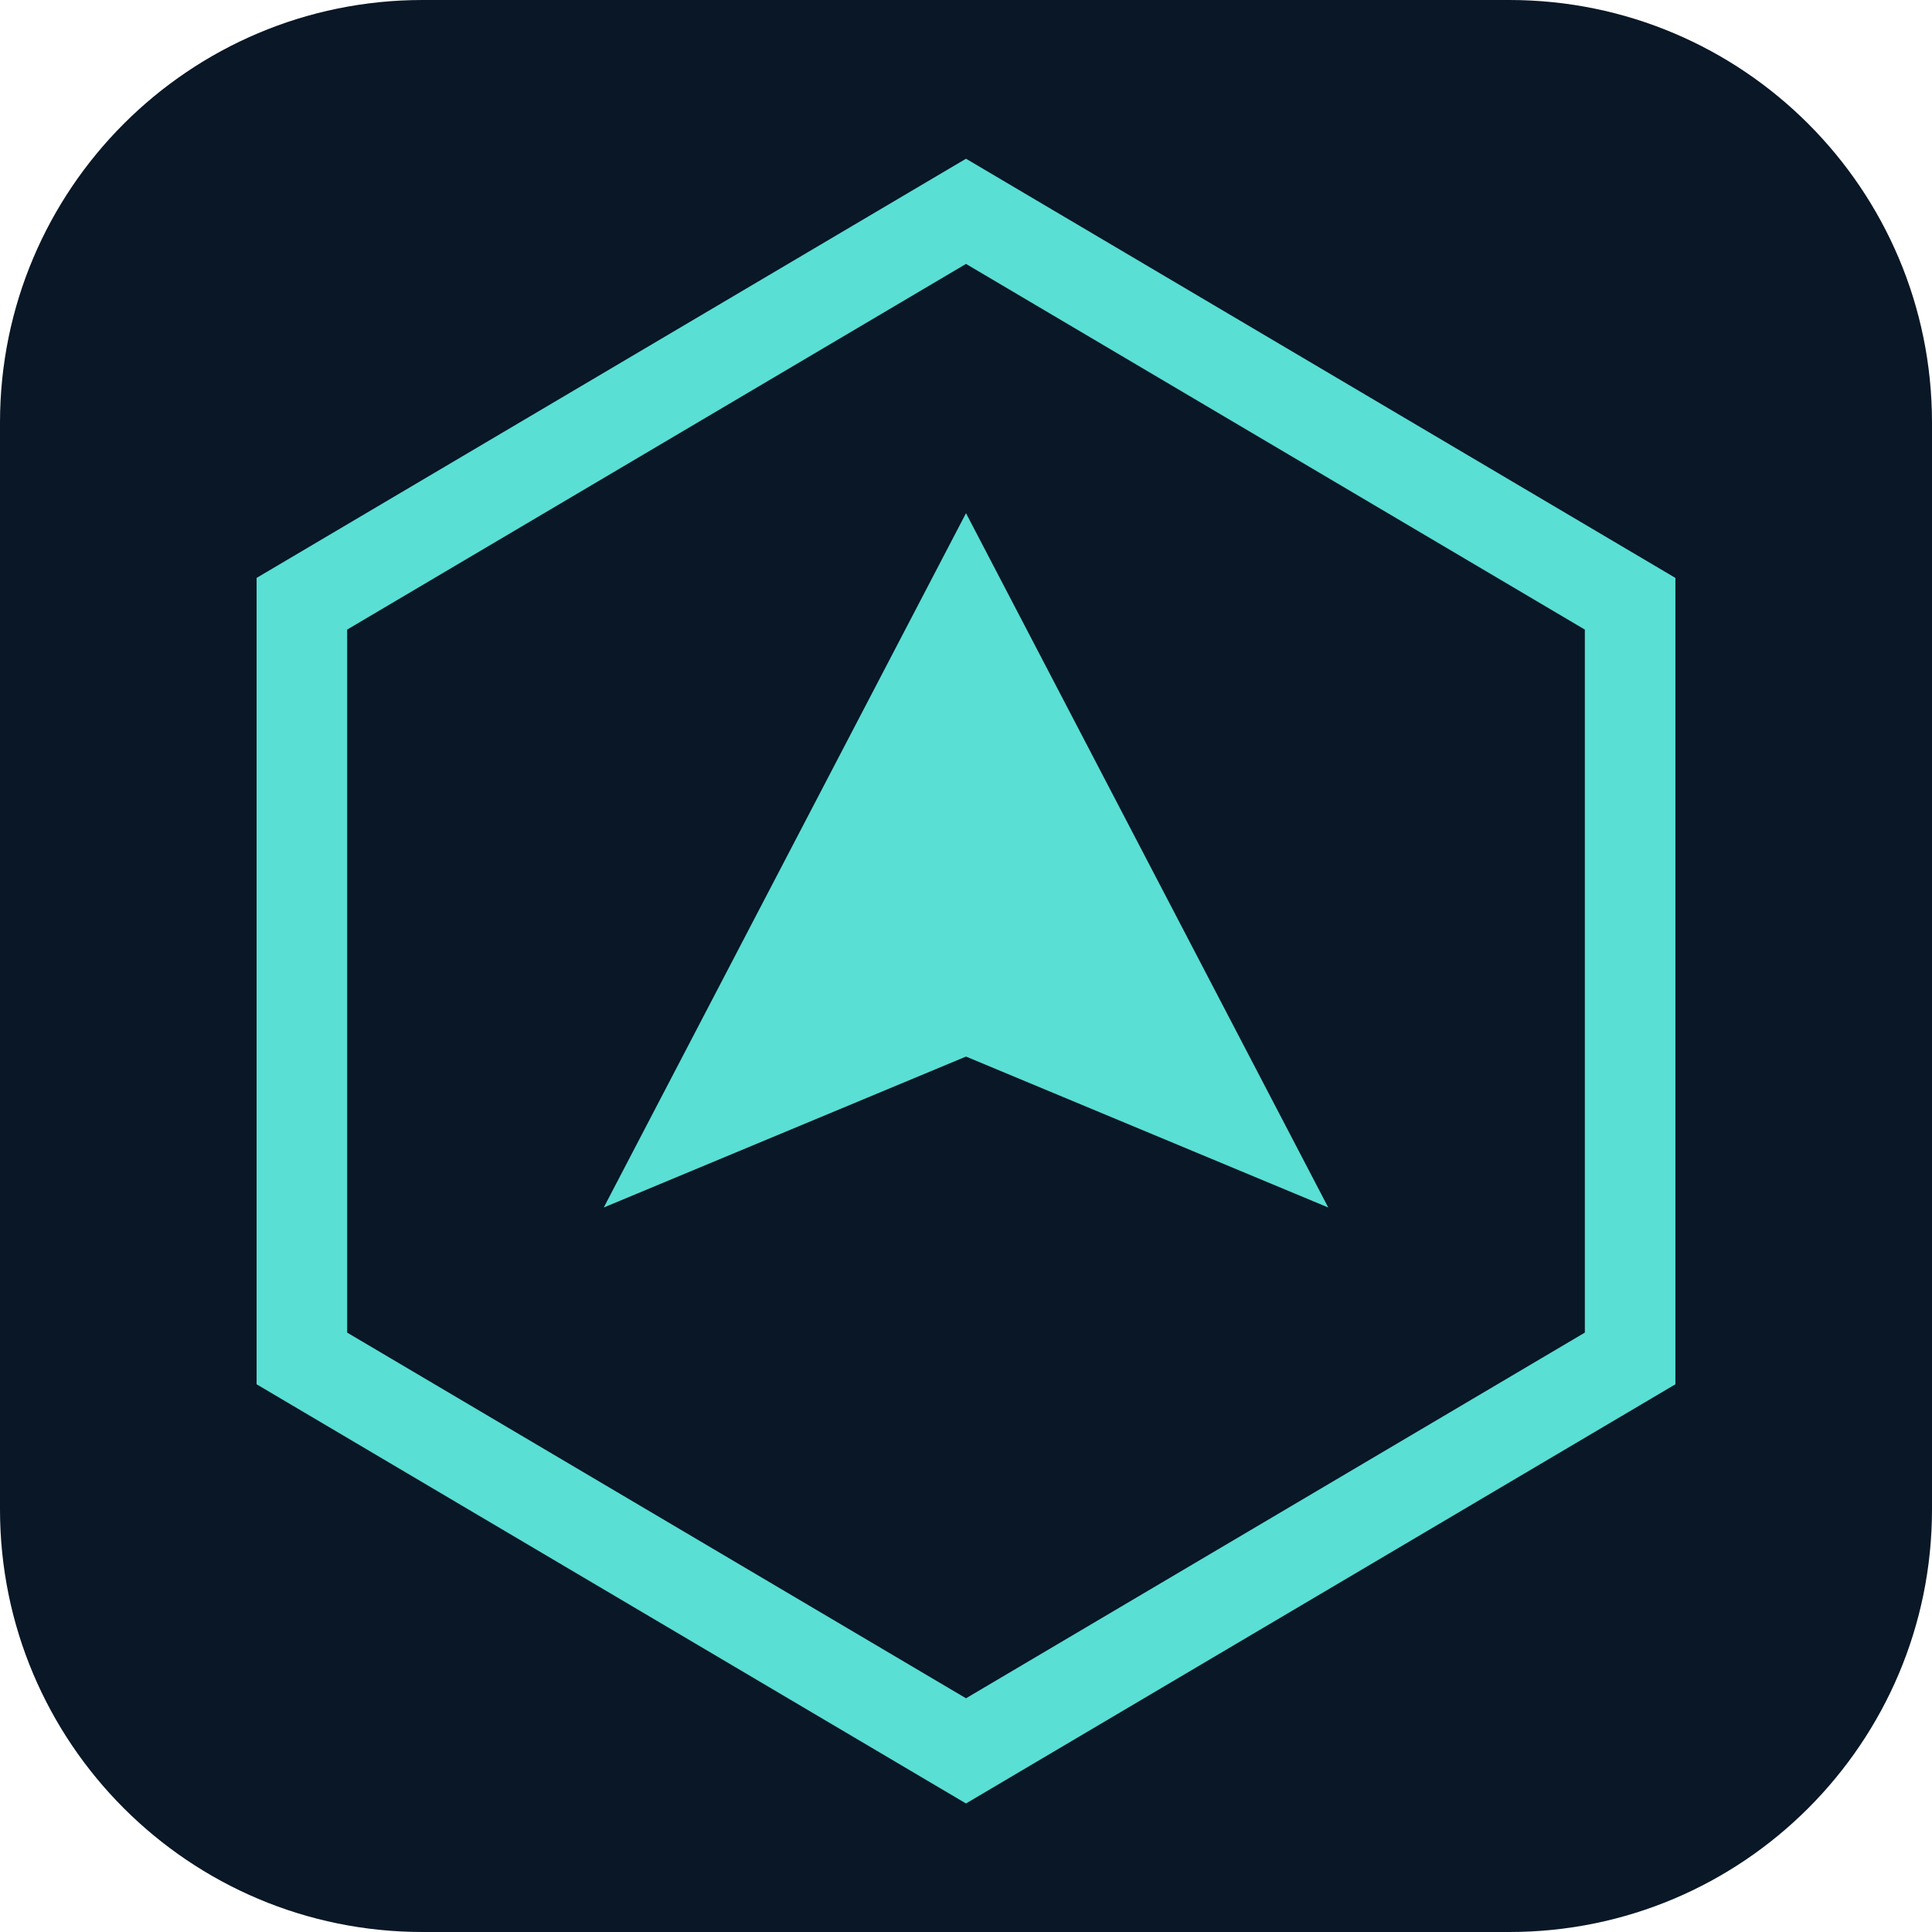
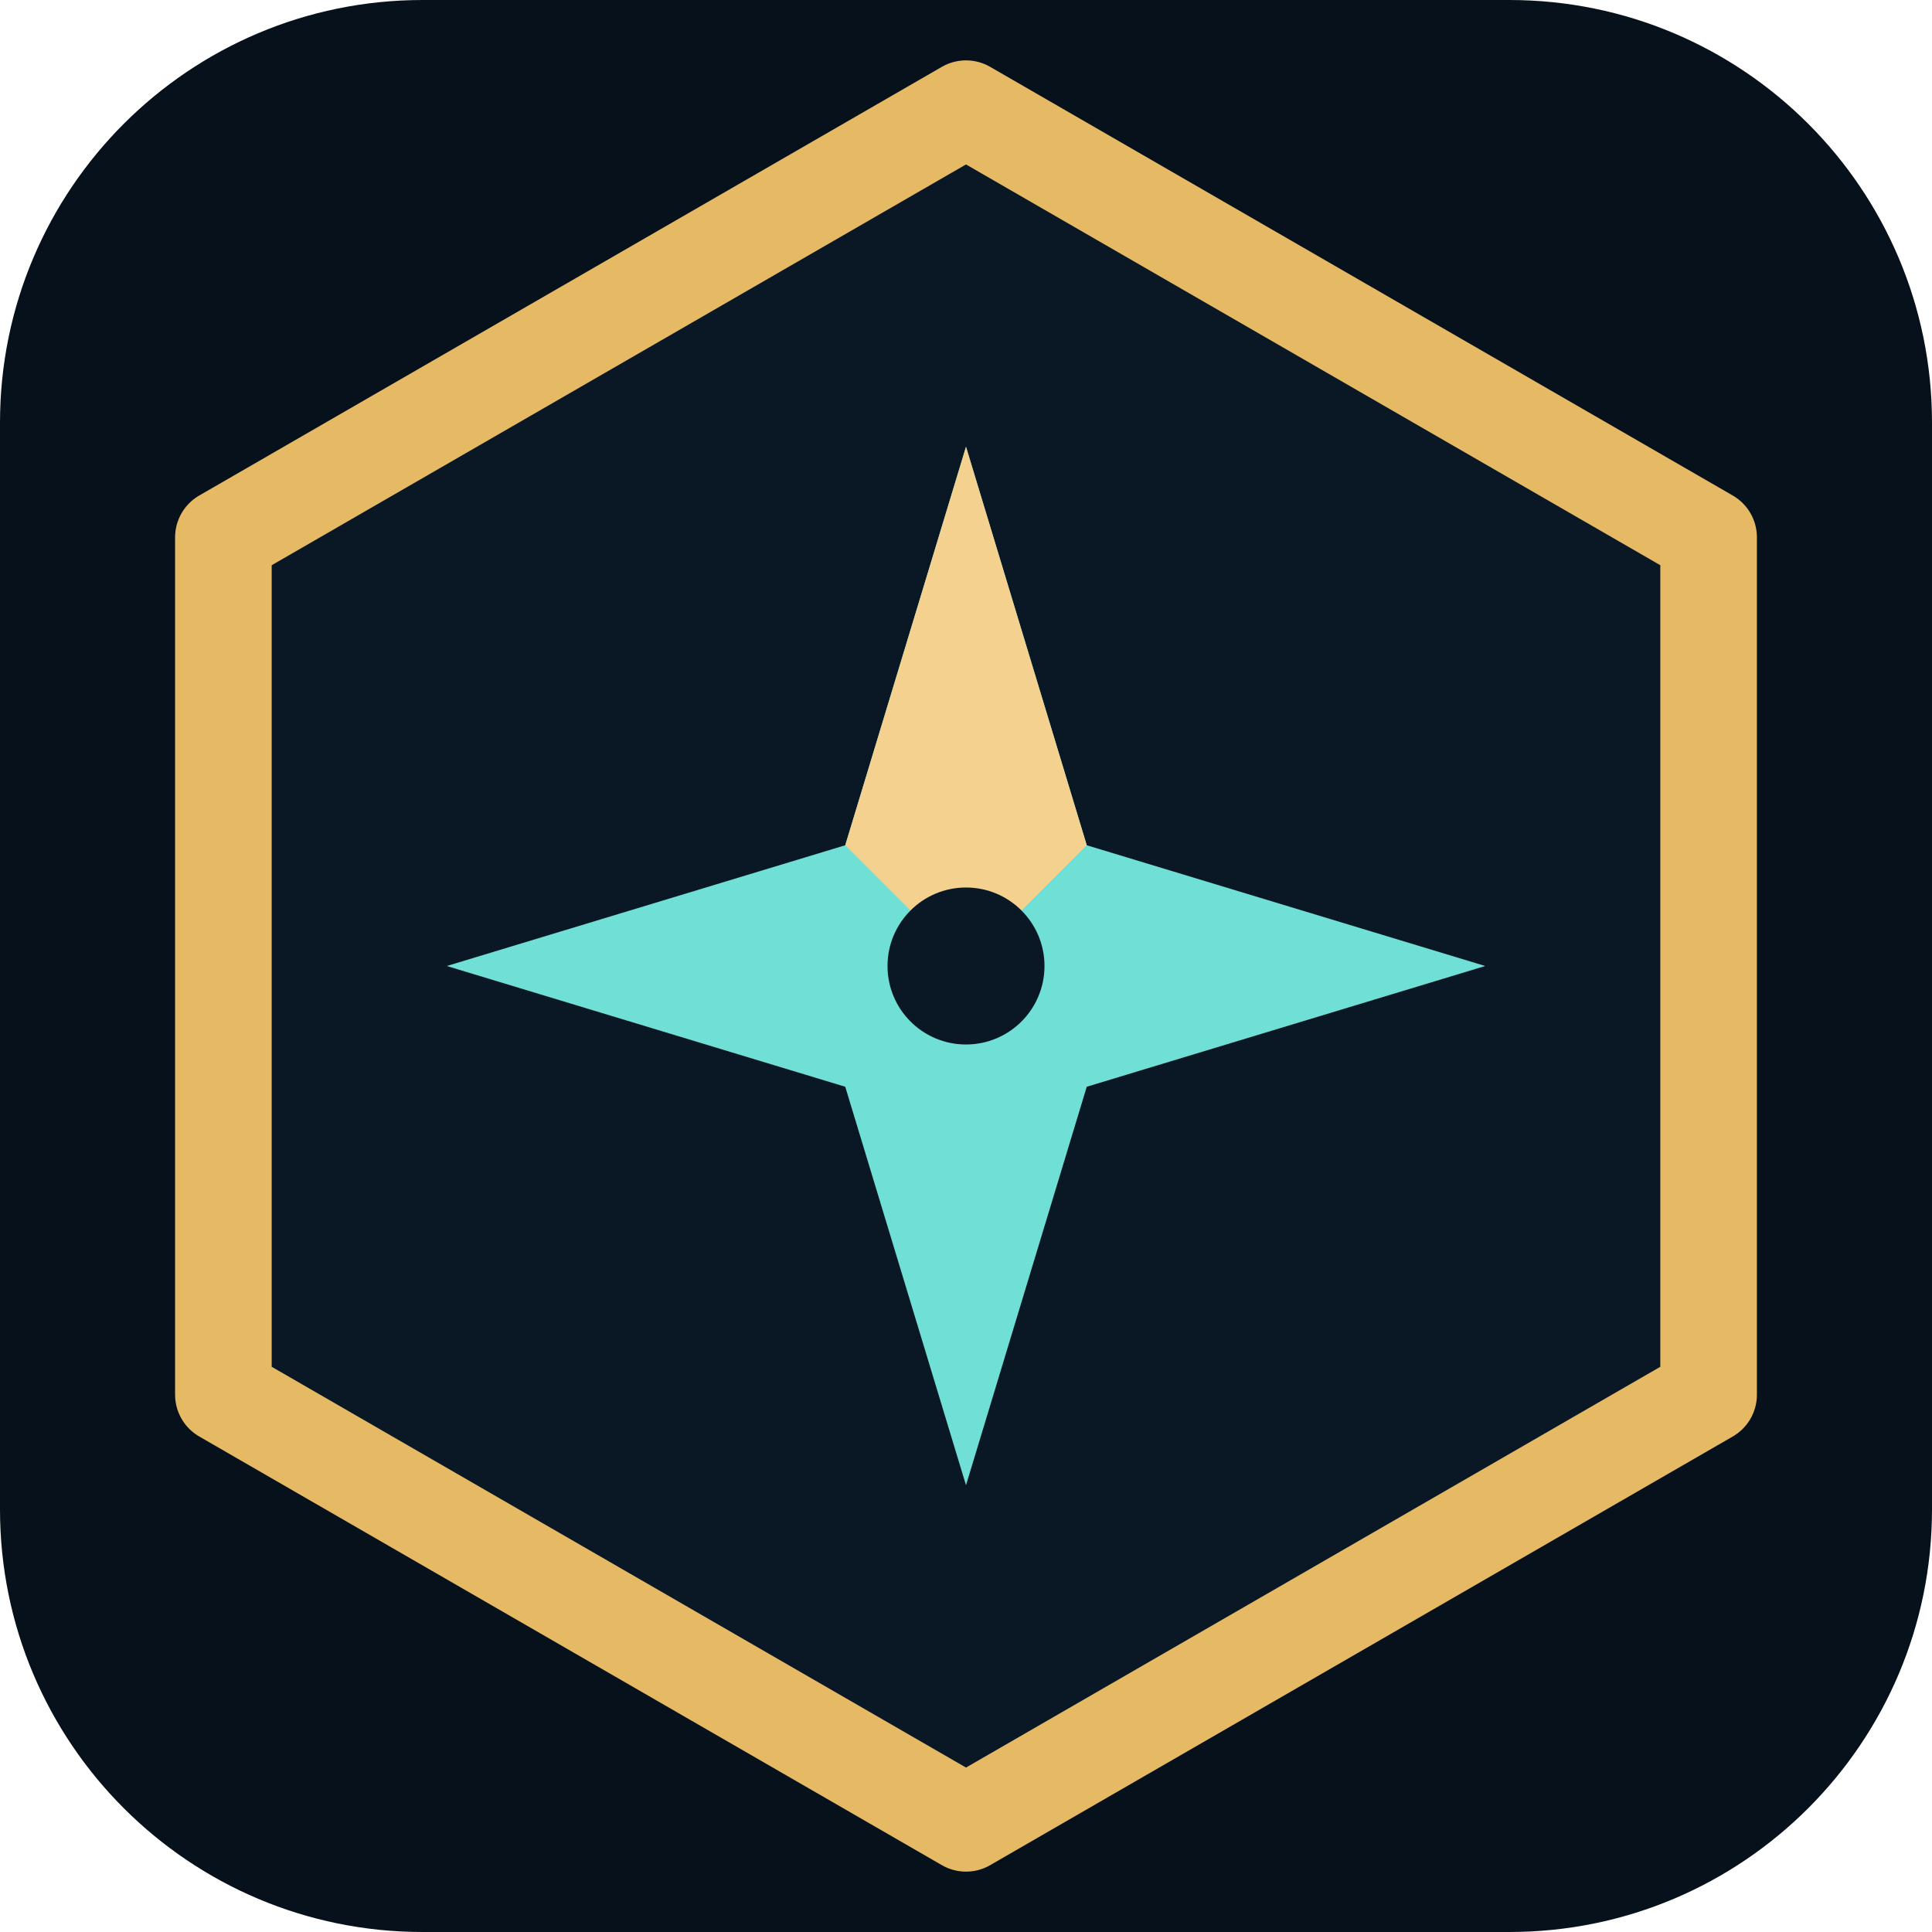
- <svg xmlns="http://www.w3.org/2000/svg" viewBox="0 0 64 64">
-   <rect width="64" height="64" rx="14" fill="#091726" />
-   <path d="M32 7 54 20v25L32 58 10 45V20Z" fill="none" stroke="#59dfd4" stroke-width="3" />
-   <path d="m20 40 12-23 12 23-12-5Z" fill="#59dfd4" />
+ <svg xmlns="http://www.w3.org/2000/svg" viewBox="0 0 32 32">
+   <rect width="32" height="32" rx="7" fill="#06111b" />
+   <path d="M16 1.8 28.3 8.9v14.2L16 30.2 3.7 23.1V8.9Z" fill="#0a1826" stroke="#e6b965" stroke-width="1.6" stroke-linejoin="round" />
+   <path d="M16 7.4 18 14l6.6 2-6.6 2-2 6.6-2-6.6-6.6-2 6.6-2Z" fill="#70dfd5" />
+   <path d="M16 7.4 18 14l-2 2-2-2Z" fill="#f4d18f" />
+   <circle cx="16" cy="16" r="1.3" fill="#0a1826" />
</svg>
